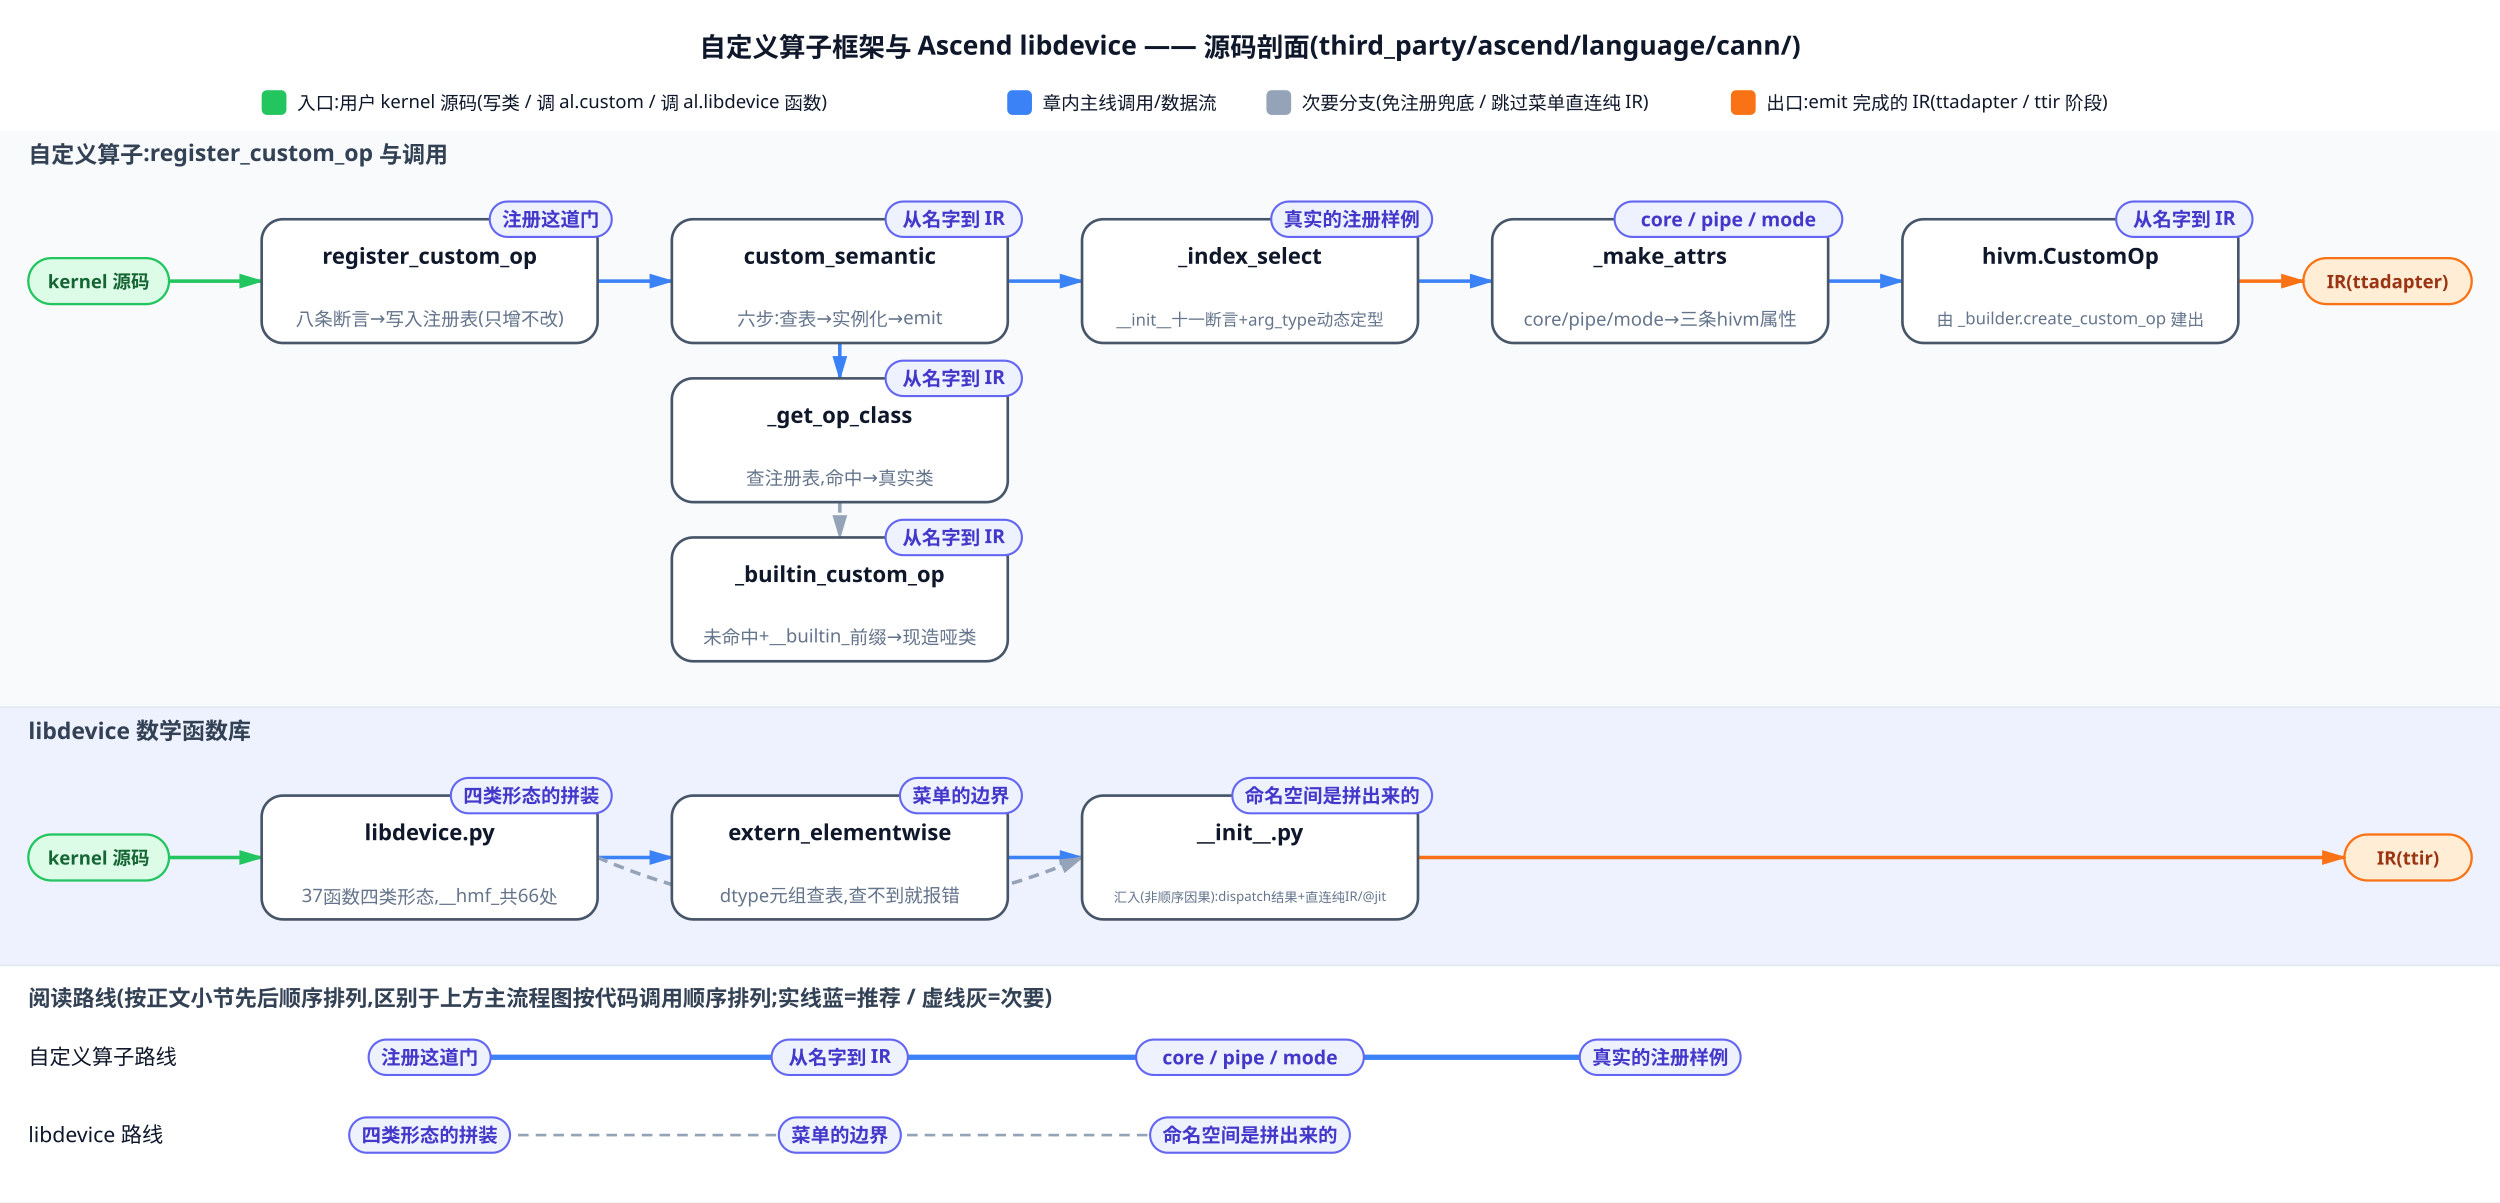
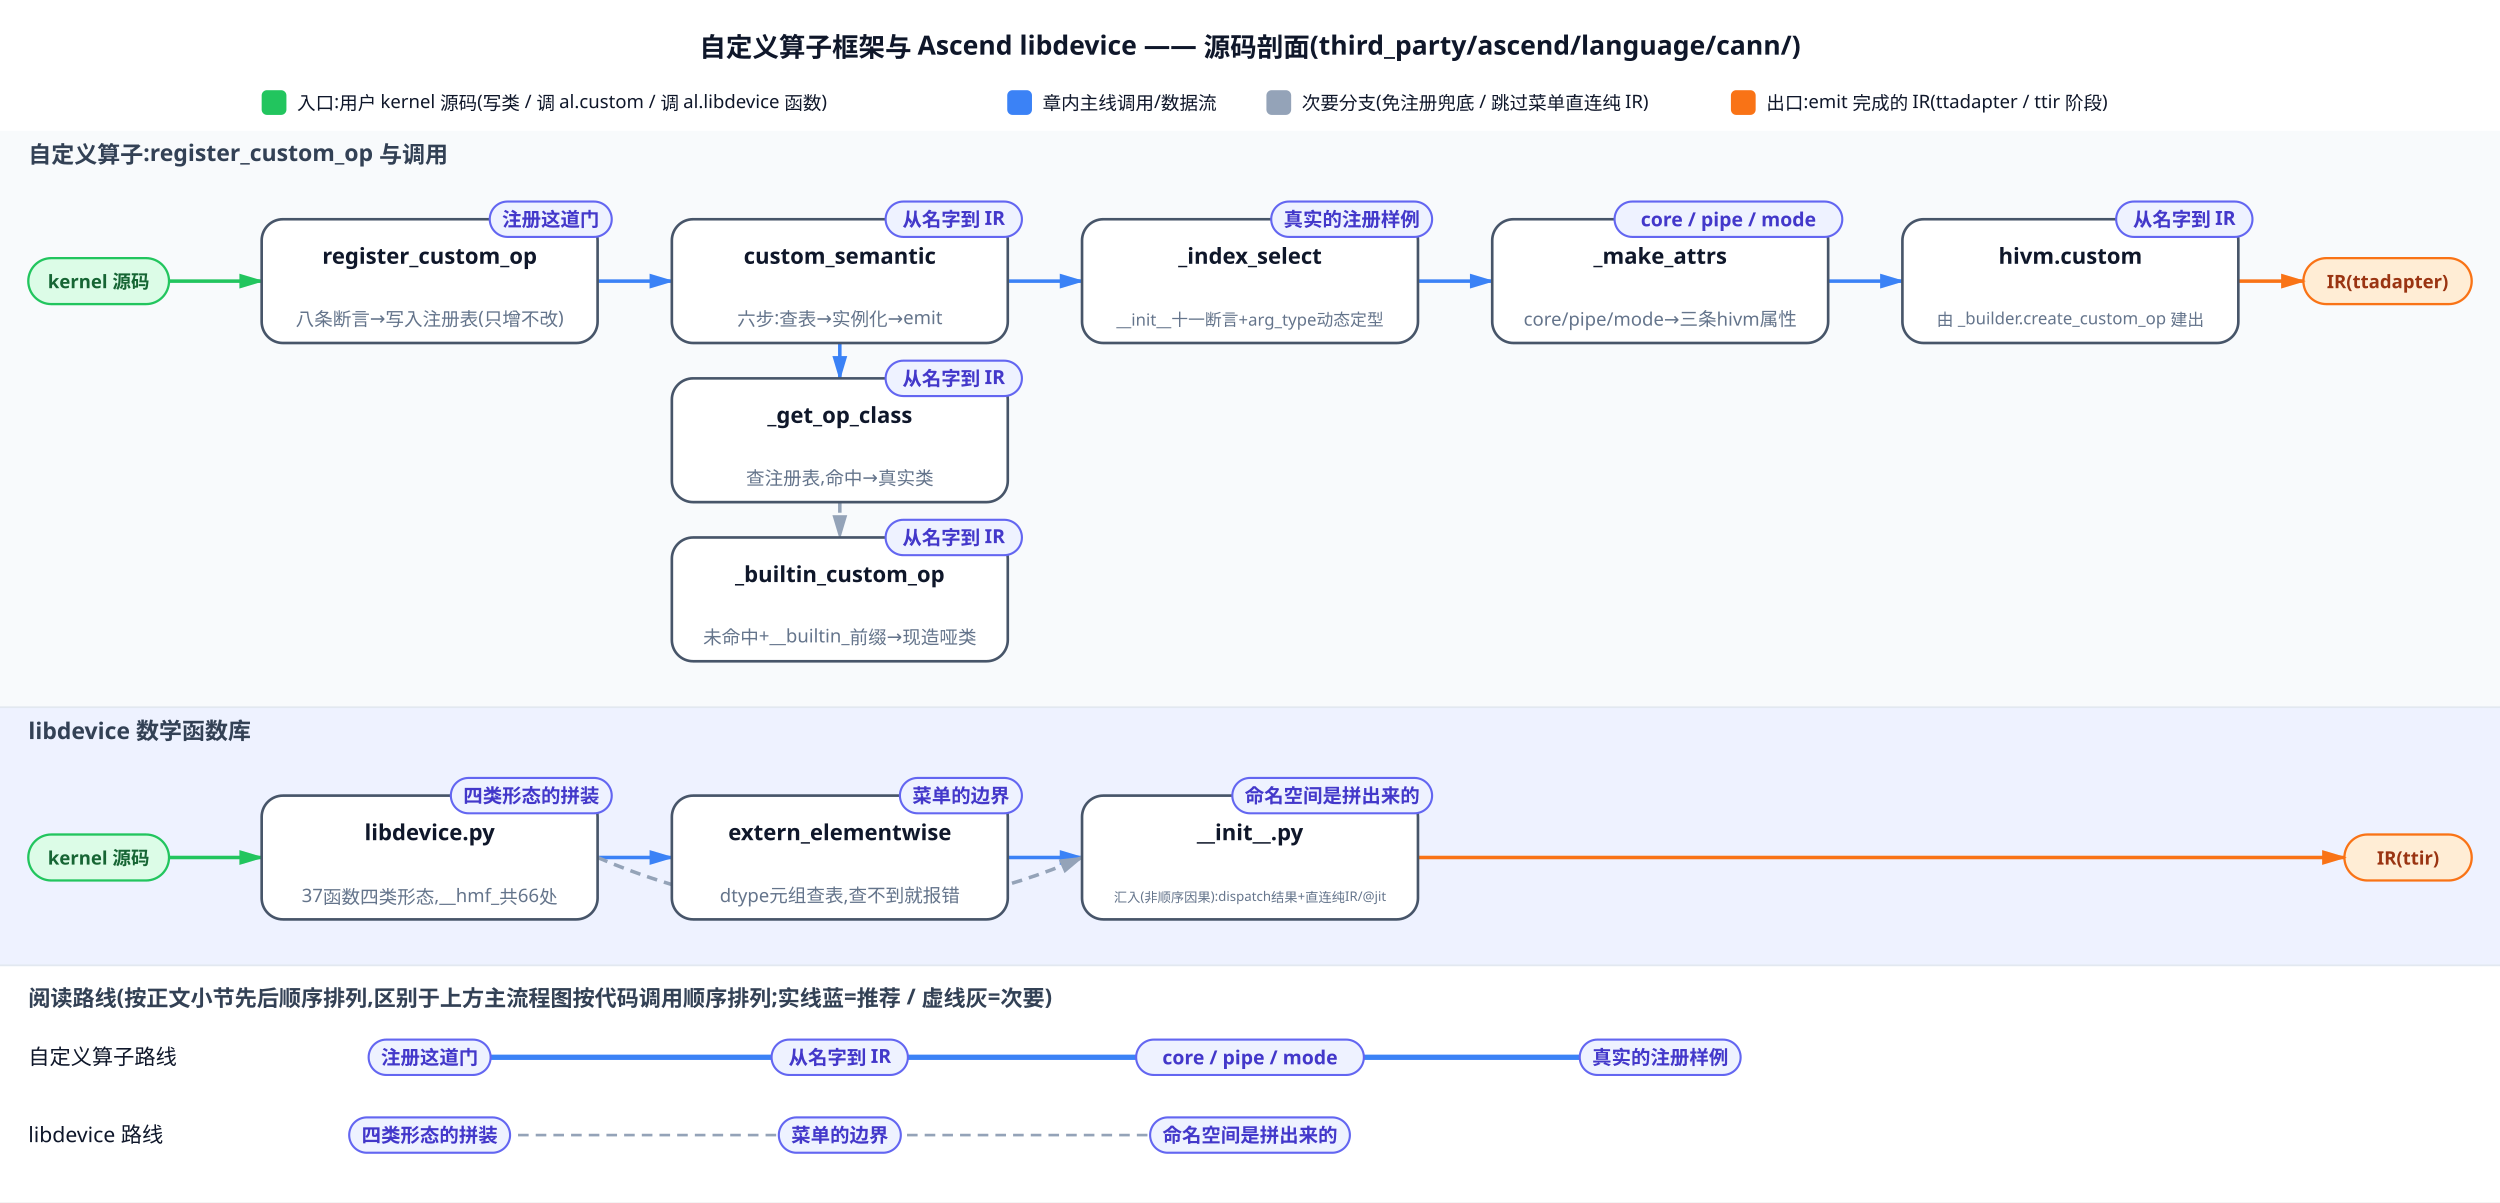
<svg xmlns="http://www.w3.org/2000/svg" viewBox="0 0 1414 680">
  <defs>
    <marker id="mEntry" viewBox="0 0 10 6" refX="9" refY="3" markerWidth="7" markerHeight="5" orient="auto">
      <path d="M0,0 L10,3 L0,6 Z" fill="#22c55e" />
    </marker>
    <marker id="mExit" viewBox="0 0 10 6" refX="9" refY="3" markerWidth="7" markerHeight="5" orient="auto">
      <path d="M0,0 L10,3 L0,6 Z" fill="#f97316" />
    </marker>
    <marker id="mMain" viewBox="0 0 10 6" refX="9" refY="3" markerWidth="7" markerHeight="5" orient="auto">
      <path d="M0,0 L10,3 L0,6 Z" fill="#3b82f6" />
    </marker>
    <marker id="mSecondary" viewBox="0 0 10 6" refX="9" refY="3" markerWidth="7" markerHeight="5" orient="auto">
      <path d="M0,0 L10,3 L0,6 Z" fill="#94a3b8" />
    </marker>
  </defs>
  <rect width="1414" height="680" fill="white" />
  <text x="707.0" y="32" text-anchor="middle" font-family="sans-serif" font-size="15" font-weight="bold" fill="#0f172a">自定义算子框架与 Ascend libdevice —— 源码剖面(third_party/ascend/language/cann/)</text>
  <rect x="148" y="51" width="14" height="14" rx="3" fill="#22c55e" />
  <text x="168" y="62" font-family="sans-serif" font-size="10.5" fill="#0f172a">入口:用户 kernel 源码(写类 / 调 al.custom / 调 al.libdevice 函数)</text>
  <rect x="569.69" y="51" width="14" height="14" rx="3" fill="#3b82f6" />
  <text x="589.69" y="62" font-family="sans-serif" font-size="10.5" fill="#0f172a">章内主线调用/数据流</text>
  <rect x="716.28" y="51" width="14" height="14" rx="3" fill="#94a3b8" />
  <text x="736.28" y="62" font-family="sans-serif" font-size="10.5" fill="#0f172a">次要分支(免注册兜底 / 跳过菜单直连纯 IR)</text>
  <rect x="979" y="51" width="14" height="14" rx="3" fill="#f97316" />
  <text x="999" y="62" font-family="sans-serif" font-size="10.5" fill="#0f172a">出口:emit 完成的 IR(ttadapter / ttir 阶段)</text>
  <rect x="0" y="74.0" width="1414" height="326.0" fill="#f8fafc" />
  <text x="16" y="92.0" font-family="sans-serif" font-size="13" font-weight="bold" fill="#334155">自定义算子:register_custom_op 与调用</text>
  <rect x="0" y="400.0" width="1414" height="146.0" fill="#eef2ff" />
  <text x="16" y="418.0" font-family="sans-serif" font-size="13" font-weight="bold" fill="#334155">libdevice 数学函数库</text>
  <line x1="0" y1="400.0" x2="1414" y2="400.0" stroke="#e2e8f0" stroke-width="1" />
  <line x1="0" y1="546.0" x2="1414" y2="546.0" stroke="#e2e8f0" stroke-width="1" />
  <rect x="16" y="146.0" width="79.6" height="26" rx="13.0" fill="#dcfce7" stroke="#22c55e" stroke-width="1.3" />
  <text x="55.8" y="163.0" text-anchor="middle" font-family="sans-serif" font-size="10.5" font-weight="bold" fill="#166534">kernel 源码</text>
  <line x1="95.6" y1="159.0" x2="148.0" y2="159.0" stroke="#22c55e" stroke-width="2" marker-end="url(#mEntry)" />
  <rect x="16" y="472.0" width="79.6" height="26" rx="13.0" fill="#dcfce7" stroke="#22c55e" stroke-width="1.3" />
  <text x="55.8" y="489.0" text-anchor="middle" font-family="sans-serif" font-size="10.5" font-weight="bold" fill="#166534">kernel 源码</text>
  <line x1="95.6" y1="485.0" x2="148.0" y2="485.0" stroke="#22c55e" stroke-width="2" marker-end="url(#mEntry)" />
  <rect x="1302.8" y="146.0" width="95.2" height="26" rx="13.0" fill="#ffedd5" stroke="#f97316" stroke-width="1.3" />
  <text x="1350.4" y="163.0" text-anchor="middle" font-family="sans-serif" font-size="10.5" font-weight="bold" fill="#9a3412">IR(ttadapter)</text>
  <line x1="1266.0" y1="159.0" x2="1302.8" y2="159.0" stroke="#f97316" stroke-width="2" marker-end="url(#mExit)" />
  <rect x="1326.0" y="472.0" width="72.0" height="26" rx="13.0" fill="#ffedd5" stroke="#f97316" stroke-width="1.3" />
  <text x="1362.0" y="489.0" text-anchor="middle" font-family="sans-serif" font-size="10.5" font-weight="bold" fill="#9a3412">IR(ttir)</text>
  <line x1="802.0" y1="485.0" x2="1326.0" y2="485.0" stroke="#f97316" stroke-width="2" marker-end="url(#mExit)" />
  <line x1="338.0" y1="159.0" x2="380.0" y2="159.0" stroke="#3b82f6" stroke-width="2" marker-end="url(#mMain)" />
  <line x1="475.0" y1="194.0" x2="475.0" y2="214.0" stroke="#3b82f6" stroke-width="2" marker-end="url(#mMain)" />
  <line x1="475.0" y1="284.0" x2="475.0" y2="304.0" stroke="#94a3b8" stroke-width="2" stroke-dasharray="6,4" marker-end="url(#mSecondary)" />
  <line x1="570.0" y1="159.0" x2="612.0" y2="159.0" stroke="#3b82f6" stroke-width="2" marker-end="url(#mMain)" />
  <line x1="802.0" y1="159.0" x2="844.0" y2="159.0" stroke="#3b82f6" stroke-width="2" marker-end="url(#mMain)" />
  <line x1="1034.0" y1="159.0" x2="1076.0" y2="159.0" stroke="#3b82f6" stroke-width="2" marker-end="url(#mMain)" />
  <line x1="338.0" y1="485.0" x2="380.0" y2="485.0" stroke="#3b82f6" stroke-width="2" marker-end="url(#mMain)" />
  <line x1="570.0" y1="485.0" x2="612.0" y2="485.0" stroke="#3b82f6" stroke-width="2" marker-end="url(#mMain)" />
  <path d="M338.0,485.0 Q475.0,544.0 612.0,485.0" fill="none" stroke="#94a3b8" stroke-width="2" stroke-dasharray="6,4" marker-end="url(#mSecondary)" />
  <rect x="148.0" y="124.0" width="190" height="70" rx="12" fill="#ffffff" stroke="#475569" stroke-width="1.5" />
  <text x="243.0" y="149.2" text-anchor="middle" font-family="sans-serif" font-size="12.5" font-weight="bold" fill="#0f172a">register_custom_op</text>
  <text x="243.0" y="184.2" text-anchor="middle" font-family="sans-serif" font-size="10.5" fill="#64748b">八条断言→写入注册表(只增不改)</text>
  <rect x="277.0" y="114.0" width="69.0" height="20" rx="10.0" fill="#eef2ff" stroke="#6366f1" stroke-width="1.2" />
  <text x="311.5" y="128.0" text-anchor="middle" font-family="sans-serif" font-size="11" font-weight="bold" fill="#4338ca">注册这道门</text>
  <rect x="380.0" y="124.0" width="190" height="70" rx="12" fill="#ffffff" stroke="#475569" stroke-width="1.5" />
  <text x="475.0" y="149.2" text-anchor="middle" font-family="sans-serif" font-size="12.5" font-weight="bold" fill="#0f172a">custom_semantic</text>
  <text x="475.0" y="184.2" text-anchor="middle" font-family="sans-serif" font-size="10.5" fill="#64748b">六步:查表→实例化→emit</text>
  <rect x="500.9" y="114.0" width="77.1" height="20" rx="10.0" fill="#eef2ff" stroke="#6366f1" stroke-width="1.2" />
  <text x="539.4" y="128.0" text-anchor="middle" font-family="sans-serif" font-size="11" font-weight="bold" fill="#4338ca">从名字到 IR</text>
  <rect x="380.0" y="214.0" width="190" height="70" rx="12" fill="#ffffff" stroke="#475569" stroke-width="1.5" />
  <text x="475.0" y="239.2" text-anchor="middle" font-family="sans-serif" font-size="12.5" font-weight="bold" fill="#0f172a">_get_op_class</text>
  <text x="475.0" y="274.2" text-anchor="middle" font-family="sans-serif" font-size="10.5" fill="#64748b">查注册表,命中→真实类</text>
  <rect x="500.9" y="204.0" width="77.1" height="20" rx="10.0" fill="#eef2ff" stroke="#6366f1" stroke-width="1.2" />
  <text x="539.4" y="218.0" text-anchor="middle" font-family="sans-serif" font-size="11" font-weight="bold" fill="#4338ca">从名字到 IR</text>
  <rect x="380.0" y="304.0" width="190" height="70" rx="12" fill="#ffffff" stroke="#475569" stroke-width="1.5" />
  <text x="475.0" y="329.2" text-anchor="middle" font-family="sans-serif" font-size="12.5" font-weight="bold" fill="#0f172a">_builtin_custom_op</text>
  <text x="475.0" y="364.2" text-anchor="middle" font-family="sans-serif" font-size="10.5" fill="#64748b">未命中+__builtin_前缀→现造哑类</text>
  <rect x="500.9" y="294.0" width="77.1" height="20" rx="10.0" fill="#eef2ff" stroke="#6366f1" stroke-width="1.2" />
  <text x="539.4" y="308.0" text-anchor="middle" font-family="sans-serif" font-size="11" font-weight="bold" fill="#4338ca">从名字到 IR</text>
  <rect x="612.0" y="124.0" width="190" height="70" rx="12" fill="#ffffff" stroke="#475569" stroke-width="1.5" />
  <text x="707.0" y="149.2" text-anchor="middle" font-family="sans-serif" font-size="12.5" font-weight="bold" fill="#0f172a">_index_select</text>
  <text x="707.0" y="184.2" text-anchor="middle" font-family="sans-serif" font-size="9.5" fill="#64748b">__init__十一断言+arg_type动态定型</text>
  <rect x="719.0" y="114.0" width="91.0" height="20" rx="10.0" fill="#eef2ff" stroke="#6366f1" stroke-width="1.2" />
  <text x="764.5" y="128.0" text-anchor="middle" font-family="sans-serif" font-size="11" font-weight="bold" fill="#4338ca">真实的注册样例</text>
  <rect x="844.0" y="124.0" width="190" height="70" rx="12" fill="#ffffff" stroke="#475569" stroke-width="1.5" />
  <text x="939.0" y="149.2" text-anchor="middle" font-family="sans-serif" font-size="12.5" font-weight="bold" fill="#0f172a">_make_attrs</text>
  <text x="939.0" y="184.2" text-anchor="middle" font-family="sans-serif" font-size="10.5" fill="#64748b">core/pipe/mode→三条hivm属性</text>
  <rect x="913.2" y="114.0" width="128.8" height="20" rx="10.0" fill="#eef2ff" stroke="#6366f1" stroke-width="1.2" />
  <text x="977.6" y="128.0" text-anchor="middle" font-family="sans-serif" font-size="11" font-weight="bold" fill="#4338ca">core / pipe / mode</text>
  <rect x="1076.0" y="124.0" width="190" height="70" rx="12" fill="#ffffff" stroke="#475569" stroke-width="1.5" />
-   <text x="1171.0" y="149.2" text-anchor="middle" font-family="sans-serif" font-size="12.5" font-weight="bold" fill="#0f172a">hivm.CustomOp</text>
+   <text x="1171.0" y="149.2" text-anchor="middle" font-family="sans-serif" font-size="12.5" font-weight="bold" fill="#0f172a">hivm.custom</text>
  <text x="1171.0" y="184.2" text-anchor="middle" font-family="sans-serif" font-size="9.5" fill="#64748b">由 _builder.create_custom_op 建出</text>
  <rect x="1196.9" y="114.0" width="77.1" height="20" rx="10.0" fill="#eef2ff" stroke="#6366f1" stroke-width="1.2" />
  <text x="1235.4" y="128.0" text-anchor="middle" font-family="sans-serif" font-size="11" font-weight="bold" fill="#4338ca">从名字到 IR</text>
  <rect x="148.0" y="450.0" width="190" height="70" rx="12" fill="#ffffff" stroke="#475569" stroke-width="1.5" />
  <text x="243.0" y="475.2" text-anchor="middle" font-family="sans-serif" font-size="12.5" font-weight="bold" fill="#0f172a">libdevice.py</text>
  <text x="243.0" y="510.2" text-anchor="middle" font-family="sans-serif" font-size="10.5" fill="#64748b">37函数四类形态,__hmf_共66处</text>
  <rect x="255.0" y="440.0" width="91.0" height="20" rx="10.0" fill="#eef2ff" stroke="#6366f1" stroke-width="1.2" />
  <text x="300.5" y="454.0" text-anchor="middle" font-family="sans-serif" font-size="11" font-weight="bold" fill="#4338ca">四类形态的拼装</text>
  <rect x="380.0" y="450.0" width="190" height="70" rx="12" fill="#ffffff" stroke="#475569" stroke-width="1.5" />
  <text x="475.0" y="475.2" text-anchor="middle" font-family="sans-serif" font-size="12.5" font-weight="bold" fill="#0f172a">extern_elementwise</text>
  <text x="475.0" y="510.2" text-anchor="middle" font-family="sans-serif" font-size="10.5" fill="#64748b">dtype元组查表,查不到就报错</text>
  <rect x="509.0" y="440.0" width="69.0" height="20" rx="10.0" fill="#eef2ff" stroke="#6366f1" stroke-width="1.2" />
  <text x="543.5" y="454.0" text-anchor="middle" font-family="sans-serif" font-size="11" font-weight="bold" fill="#4338ca">菜单的边界</text>
  <rect x="612.0" y="450.0" width="190" height="70" rx="12" fill="#ffffff" stroke="#475569" stroke-width="1.5" />
  <text x="707.0" y="475.2" text-anchor="middle" font-family="sans-serif" font-size="12.5" font-weight="bold" fill="#0f172a">__init__.py</text>
  <text x="707.0" y="510.2" text-anchor="middle" font-family="sans-serif" font-size="7.5" fill="#64748b">汇入(非顺序因果):dispatch结果+直连纯IR/@jit</text>
  <rect x="697.0" y="440.0" width="113.0" height="20" rx="10.0" fill="#eef2ff" stroke="#6366f1" stroke-width="1.2" />
  <text x="753.5" y="454.0" text-anchor="middle" font-family="sans-serif" font-size="11" font-weight="bold" fill="#4338ca">命名空间是拼出来的</text>
  <text x="16" y="569.0" font-family="sans-serif" font-size="12.5" font-weight="bold" fill="#334155">阅读路线(按正文小节先后顺序排列,区别于上方主流程图按代码调用顺序排列;实线蓝=推荐 / 虚线灰=次要)</text>
  <text x="16" y="602.0" font-family="sans-serif" font-size="12" fill="#0f172a">自定义算子路线</text>
  <line x1="243.0" y1="598.0" x2="939.0" y2="598.0" stroke="#3b82f6" stroke-width="3" />
  <rect x="208.5" y="588.0" width="69.0" height="20" rx="10.0" fill="#eef2ff" stroke="#6366f1" stroke-width="1.2" />
  <text x="243.0" y="602.0" text-anchor="middle" font-family="sans-serif" font-size="11" font-weight="bold" fill="#4338ca">注册这道门</text>
  <rect x="436.4" y="588.0" width="77.1" height="20" rx="10.0" fill="#eef2ff" stroke="#6366f1" stroke-width="1.2" />
  <text x="475.0" y="602.0" text-anchor="middle" font-family="sans-serif" font-size="11" font-weight="bold" fill="#4338ca">从名字到 IR</text>
  <rect x="642.6" y="588.0" width="128.8" height="20" rx="10.0" fill="#eef2ff" stroke="#6366f1" stroke-width="1.2" />
  <text x="707.0" y="602.0" text-anchor="middle" font-family="sans-serif" font-size="11" font-weight="bold" fill="#4338ca">core / pipe / mode</text>
  <rect x="893.5" y="588.0" width="91.0" height="20" rx="10.0" fill="#eef2ff" stroke="#6366f1" stroke-width="1.2" />
  <text x="939.0" y="602.0" text-anchor="middle" font-family="sans-serif" font-size="11" font-weight="bold" fill="#4338ca">真实的注册样例</text>
  <text x="16" y="646.0" font-family="sans-serif" font-size="12" fill="#0f172a">libdevice 路线</text>
  <line x1="243.0" y1="642.0" x2="707.0" y2="642.0" stroke="#94a3b8" stroke-width="1.5" stroke-dasharray="6,4" />
  <rect x="197.5" y="632.0" width="91.0" height="20" rx="10.0" fill="#eef2ff" stroke="#6366f1" stroke-width="1.2" />
  <text x="243.0" y="646.0" text-anchor="middle" font-family="sans-serif" font-size="11" font-weight="bold" fill="#4338ca">四类形态的拼装</text>
  <rect x="440.5" y="632.0" width="69.0" height="20" rx="10.0" fill="#eef2ff" stroke="#6366f1" stroke-width="1.2" />
  <text x="475.0" y="646.0" text-anchor="middle" font-family="sans-serif" font-size="11" font-weight="bold" fill="#4338ca">菜单的边界</text>
  <rect x="650.5" y="632.0" width="113.0" height="20" rx="10.0" fill="#eef2ff" stroke="#6366f1" stroke-width="1.2" />
  <text x="707.0" y="646.0" text-anchor="middle" font-family="sans-serif" font-size="11" font-weight="bold" fill="#4338ca">命名空间是拼出来的</text>
</svg>
